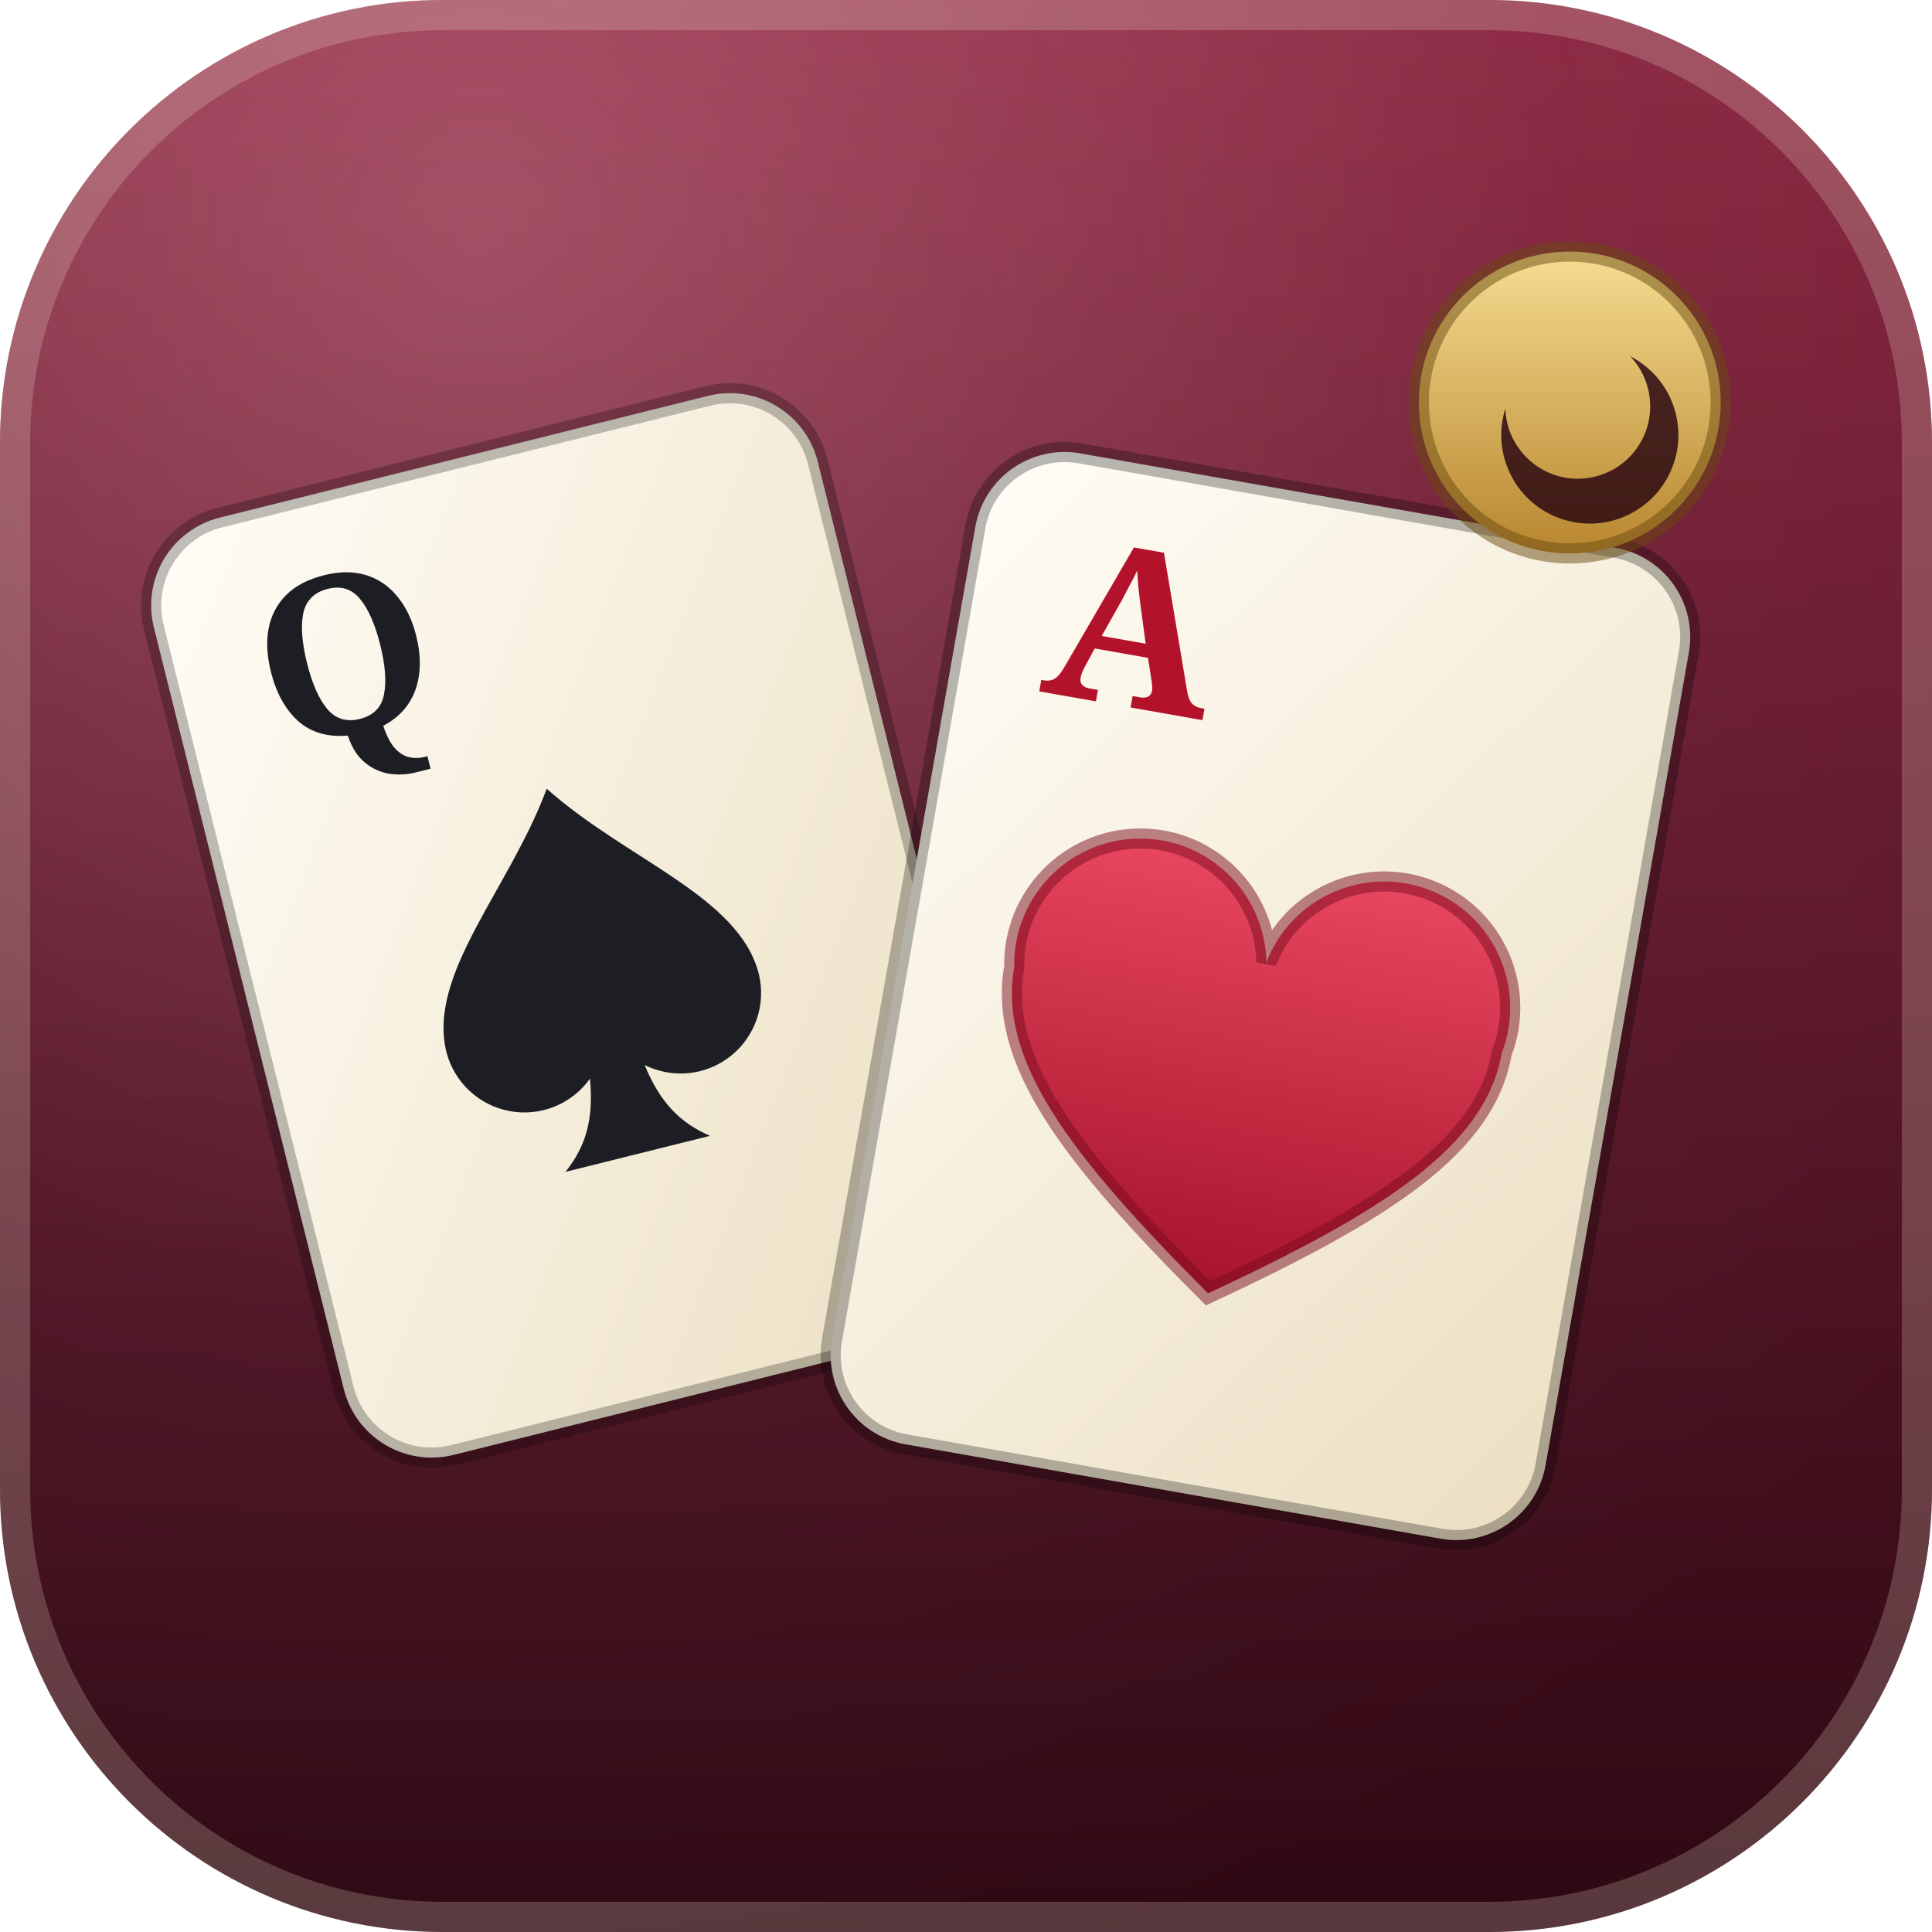
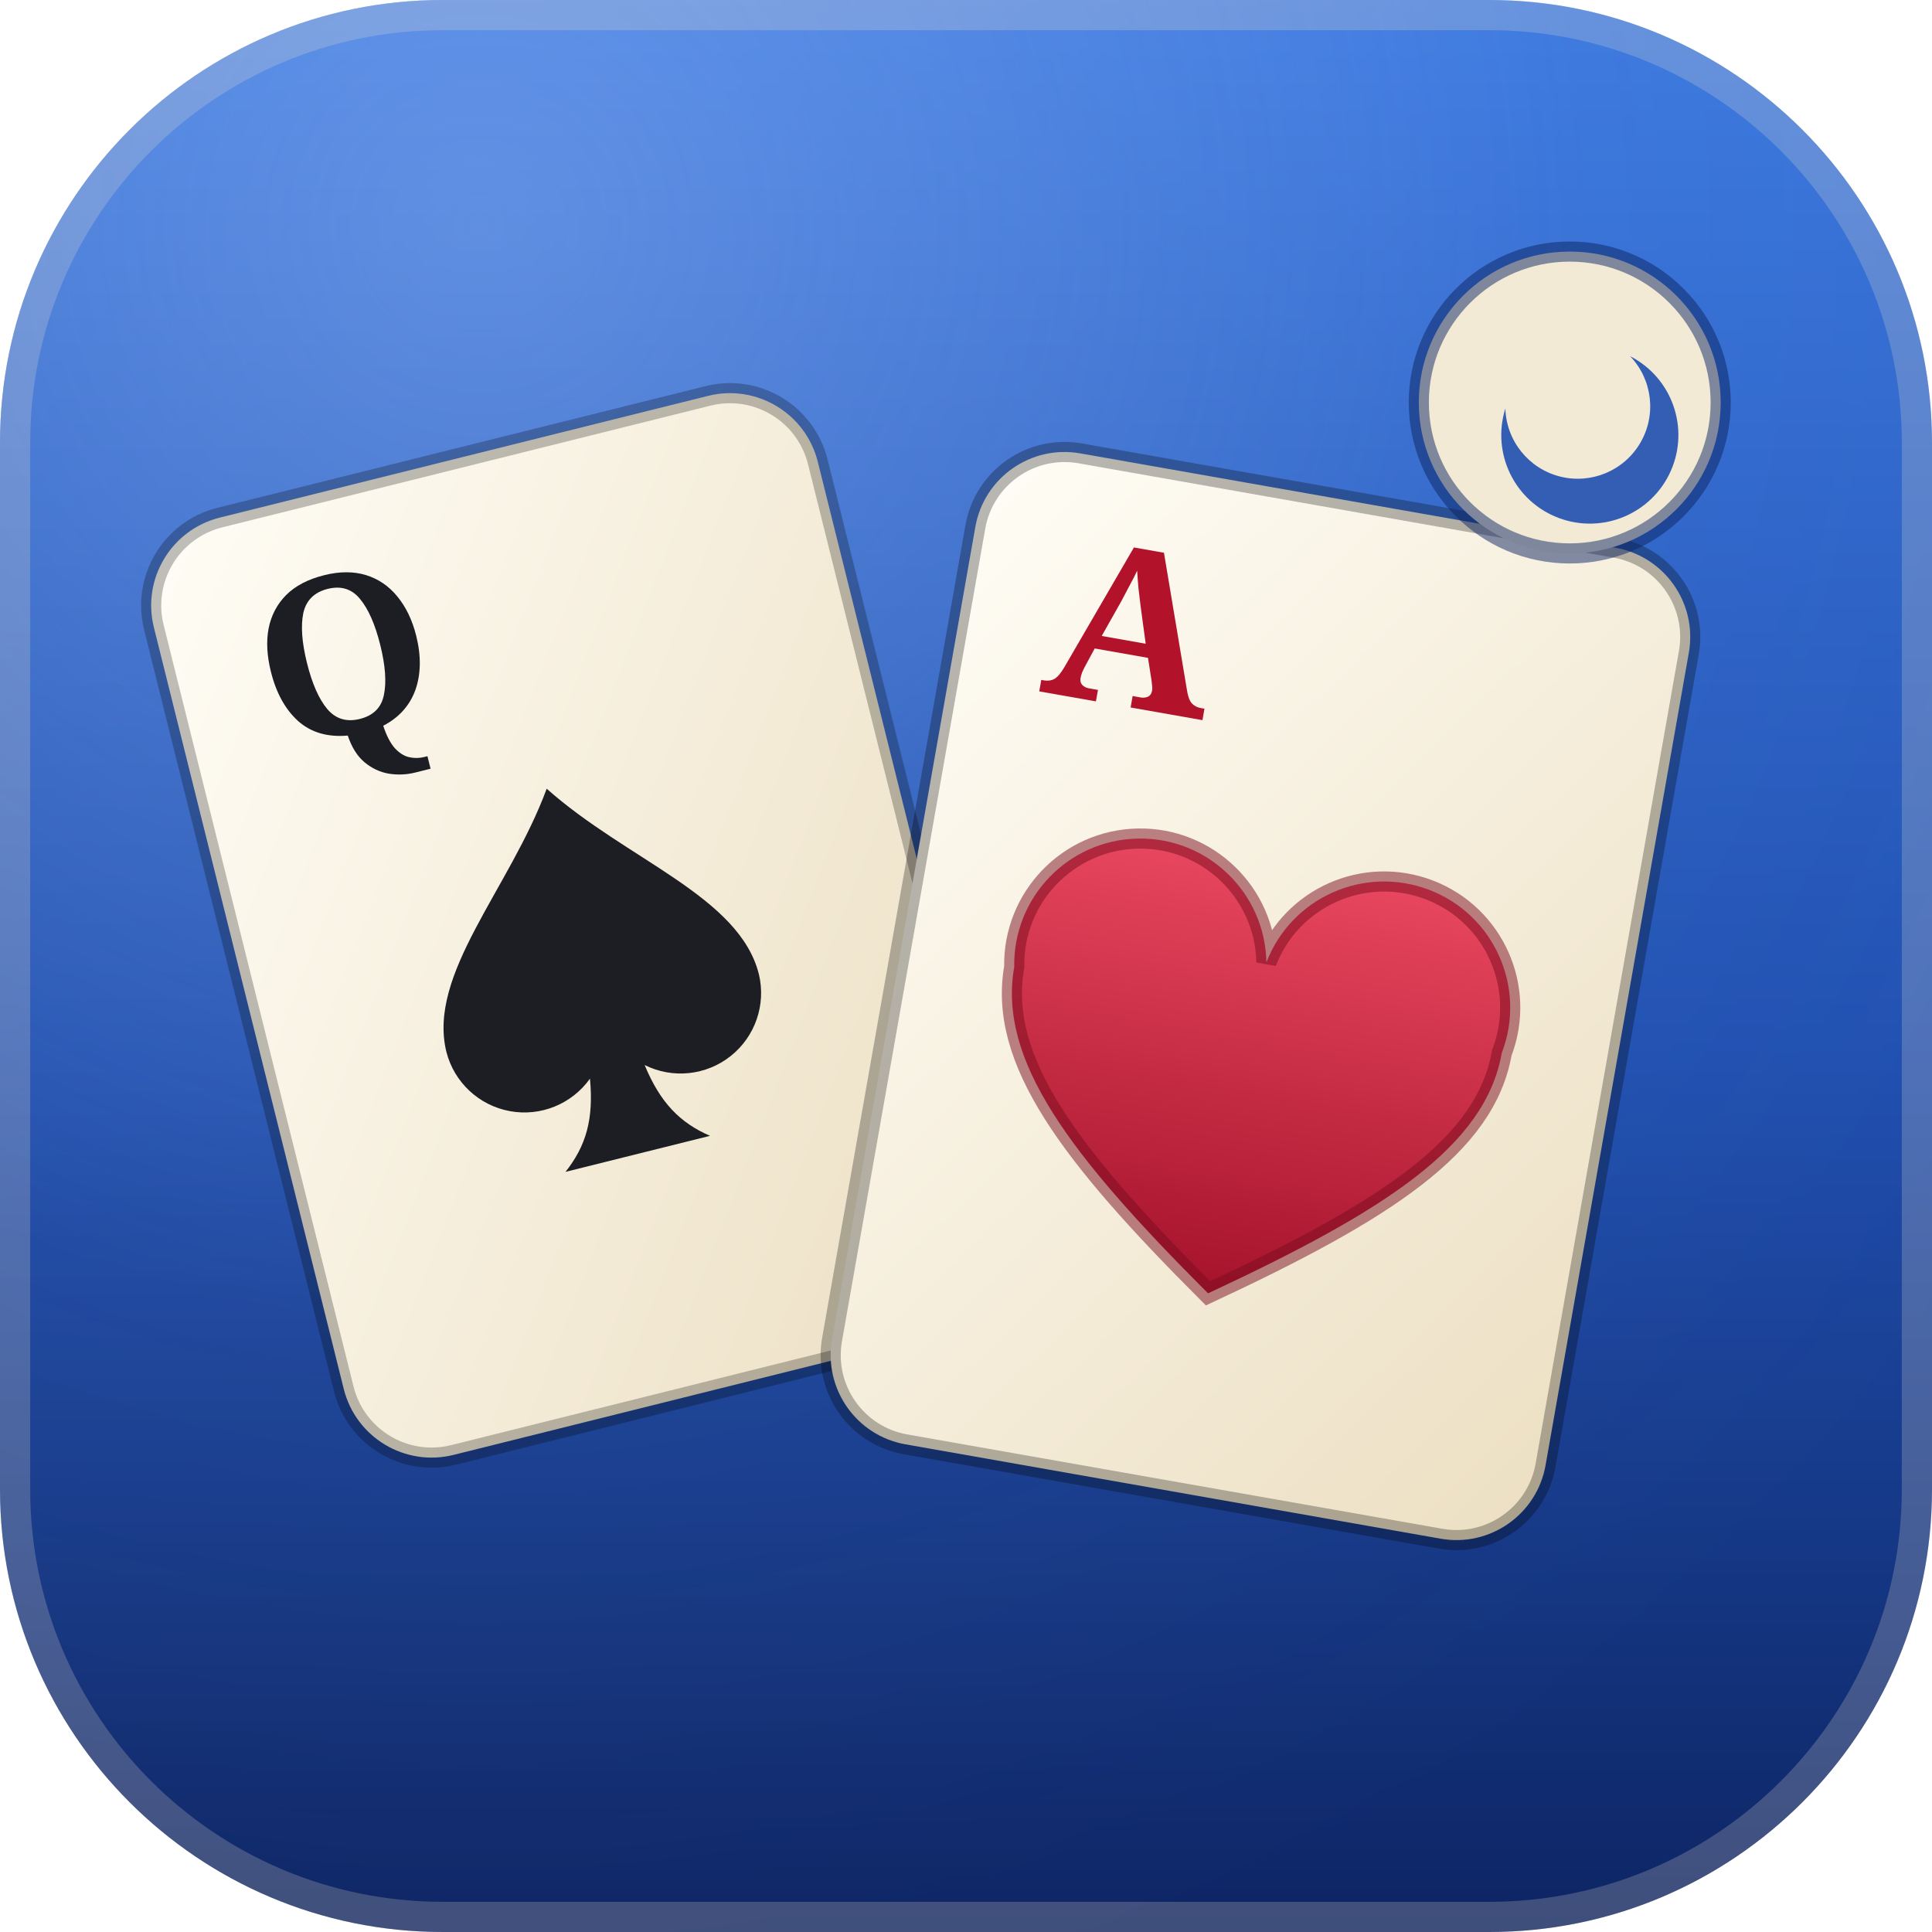
<svg xmlns="http://www.w3.org/2000/svg" viewBox="0 0 96 96" width="96" height="96">
  <defs>
    <linearGradient id="hearts-bg" x1="0" y1="0" x2="0" y2="1">
-       <stop offset="0" stop-color="#8a2540" />
-       <stop offset="1" stop-color="#2c0812" />
+       <stop offset="0" stop-color="#3a78e0" />
+       <stop offset=".55" stop-color="#1f4fb0" />
+       <stop offset="1" stop-color="#0d2462" />
    </linearGradient>
    <radialGradient id="hearts-tint" cx=".25" cy=".12" r=".95">
-       <stop offset="0" stop-color="#ffc7d2" stop-opacity=".28" />
-       <stop offset=".6" stop-color="#ffc7d2" stop-opacity=".04" />
-       <stop offset="1" stop-color="#ffc7d2" stop-opacity="0" />
+       <stop offset="0" stop-color="#cfe0ff" stop-opacity=".28" />
+       <stop offset=".6" stop-color="#cfe0ff" stop-opacity=".04" />
+       <stop offset="1" stop-color="#cfe0ff" stop-opacity="0" />
    </radialGradient>
    <linearGradient id="hearts-face" x1="0" y1="0" x2="1" y2="1">
      <stop offset="0" stop-color="#fffdf6" />
      <stop offset="1" stop-color="#ecdfc2" />
    </linearGradient>
    <linearGradient id="hearts-red" x1="0" y1="0" x2="0" y2="1">
      <stop offset="0" stop-color="#e8475f" />
      <stop offset="1" stop-color="#a5132b" />
-     </linearGradient>
-     <linearGradient id="hearts-gold" x1="0" y1="0" x2="0" y2="1">
-       <stop offset="0" stop-color="#f6dd92" />
-       <stop offset="1" stop-color="#b8862e" />
    </linearGradient>
  </defs>
  <rect width="96" height="96" rx="22" fill="url(#hearts-bg)" />
  <rect width="96" height="96" rx="22" fill="url(#hearts-tint)" />
  <rect x=".75" y=".75" width="94.5" height="94.5" rx="21.25" fill="none" stroke="#f3e6d4" stroke-opacity=".22" stroke-width="1.5" />
  <g transform="rotate(-14 40 70)" stroke="#000" stroke-opacity=".25">
    <rect x="18" y="20" width="34" height="48" rx="4.5" fill="url(#hearts-face)" />
    <text x="22.5" y="32" font-family="Georgia,serif" font-weight="700" font-size="11" fill="#1d1d24" stroke="none">Q</text>
    <path d="M35 37c-3 4.4-8 7.5-8 11.5a4 4 0 0 0 6.6 3c-.3 2-1 3.2-2.3 4.2h7.4c-1.3-1-2-2.2-2.3-4.2a4 4 0 0 0 6.6-3c0-4-5-7.1-8-11.5z" fill="#1d1d24" stroke="none" />
  </g>
  <g transform="rotate(10 58 70)" stroke="#000" stroke-opacity=".28">
    <rect x="41" y="24" width="36" height="50" rx="4.5" fill="url(#hearts-face)" />
    <text x="45.5" y="36" font-family="Georgia,serif" font-weight="700" font-size="11" fill="#b3122b" stroke="none">A</text>
    <path d="M59 64c-8-5.6-12.3-9.6-12.3-14.3a5.6 5.6 0 0 1 12.3-2.4 5.6 5.6 0 0 1 12.3 2.4c0 4.7-4.3 8.7-12.3 14.3z" fill="url(#hearts-red)" stroke="#7a0d1f" stroke-opacity=".5" />
  </g>
-   <circle cx="78" cy="20" r="7.5" fill="url(#hearts-gold)" stroke="#6b4a10" stroke-opacity=".5" />
-   <path d="M74.8 20.3a3.6 3.6 0 1 0 6.2-2.6 4.4 4.4 0 1 1-6.2 2.6z" fill="#2c0812" opacity=".85" />
+   <circle cx="78" cy="20" r="7.5" fill="#f3ead6" stroke="#0d2462" stroke-opacity=".5" />
+   <path d="M74.8 20.3a3.6 3.6 0 1 0 6.2-2.6 4.4 4.4 0 1 1-6.2 2.6z" fill="#1f4fb0" opacity=".9" />
</svg>
